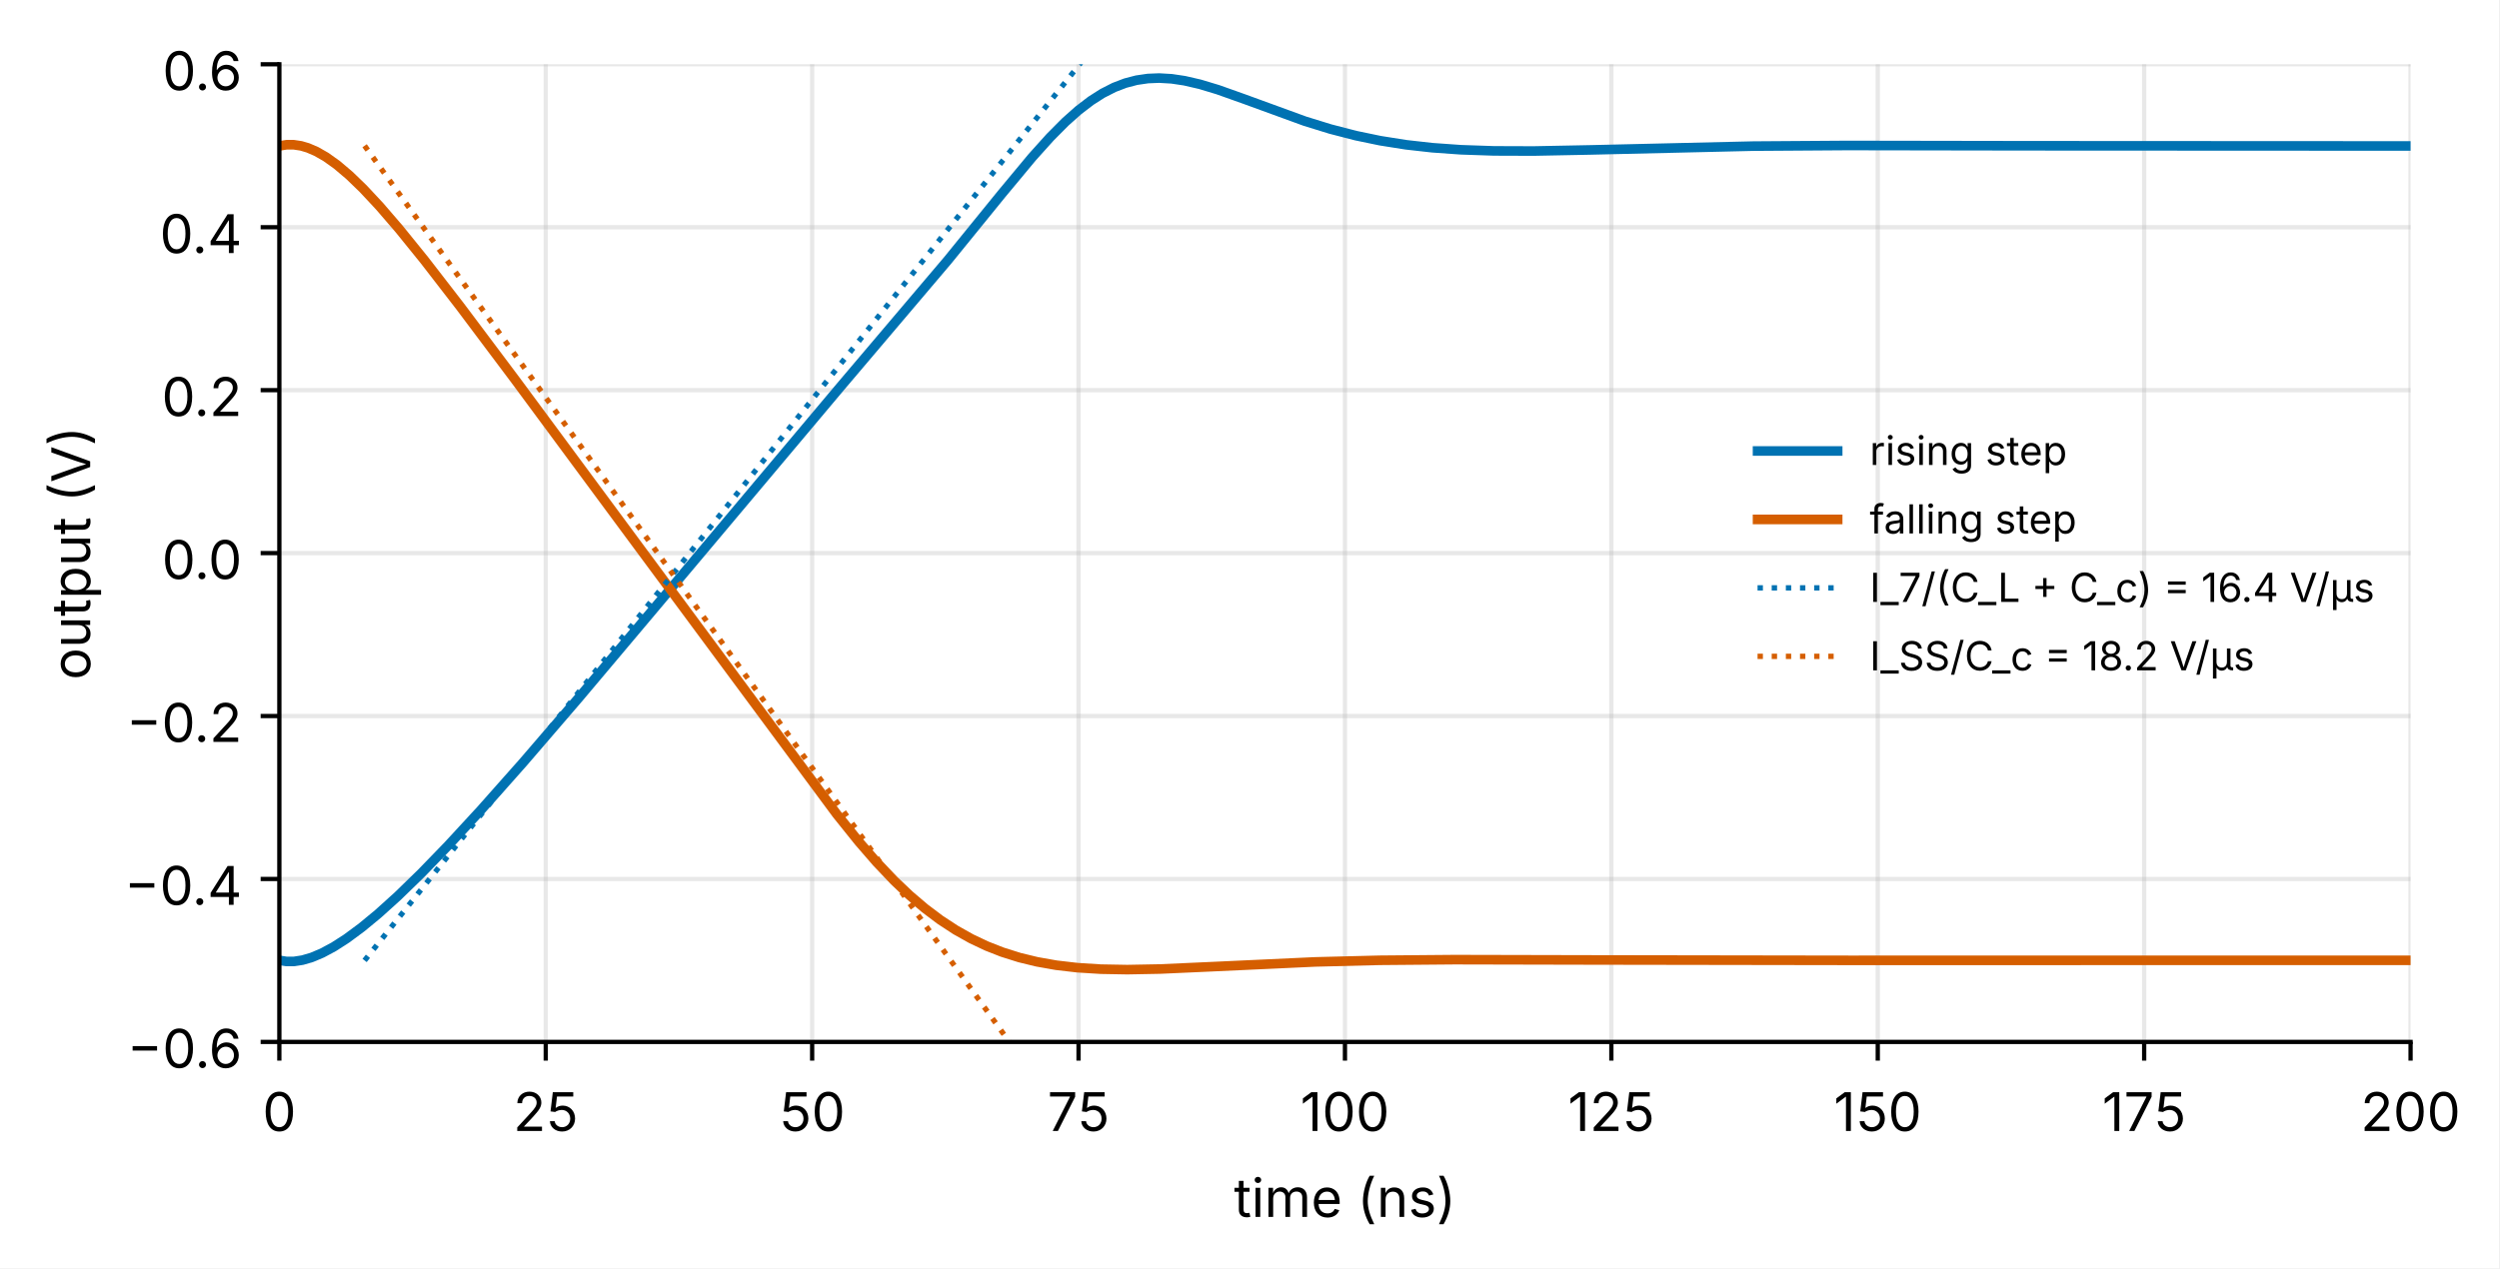
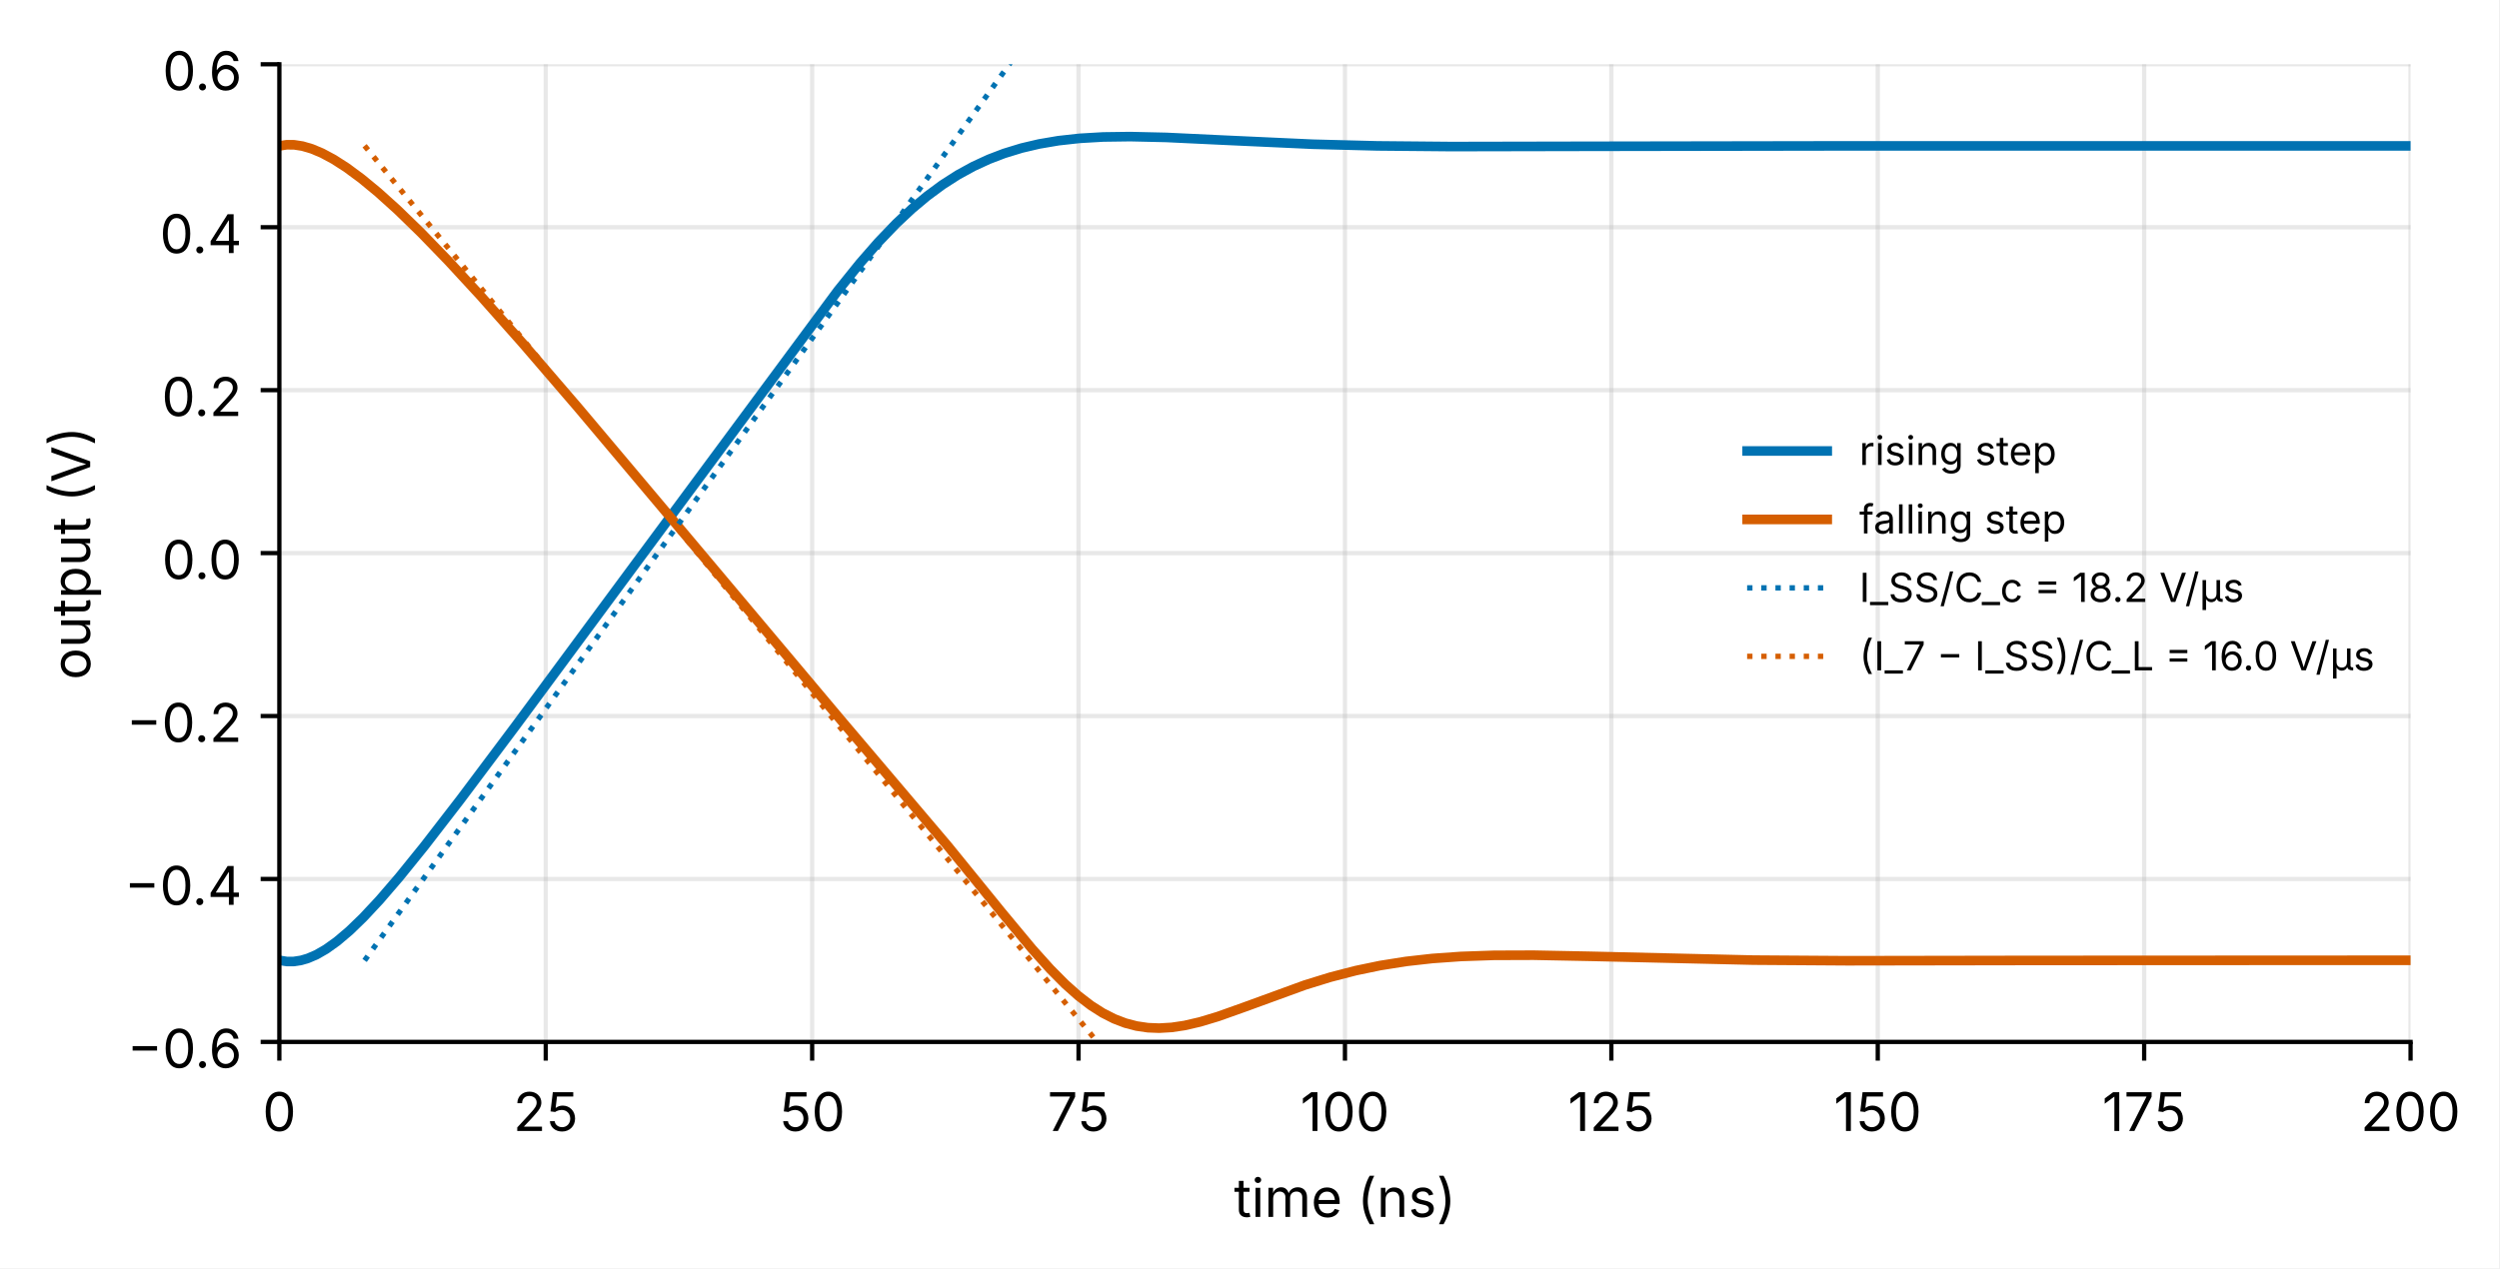
<svg xmlns="http://www.w3.org/2000/svg" xmlns:xlink="http://www.w3.org/1999/xlink" width="467.994pt" height="237.6pt" viewBox="0 0 467.994 237.6" version="1.1">
  <defs>
    <style type="text/css">*{stroke-linejoin: round; stroke-linecap: butt}</style>
  </defs>
  <g id="figure_1">
    <g id="patch_1">
      <path d="M 0 237.6  L 467.994 237.6  L 467.994 0  L 0 0  z " style="fill: #ffffff" />
    </g>
    <g id="axes_1">
      <g id="patch_2">
        <path d="M 52.312 195.201  L 451.435 195.201  L 451.435 12.044  L 52.312 12.044  z " style="fill: #ffffff" />
      </g>
      <g id="matplotlib.axis_1">
        <g id="xtick_1">
          <g id="line2d_1">
            <path d="M 52.312 195.201  L 52.312 12.044  " clip-path="url(#p6aca191526)" style="fill: none; stroke: #b0b0b0; stroke-opacity: 0.3; stroke-width: 0.8; stroke-linecap: square" />
          </g>
          <g id="line2d_2">
            <defs>
              <path id="m7f80b1f76c" d="M 0 0  L 0 3.5  " style="stroke: #000000; stroke-width: 0.8" />
            </defs>
            <g>
              <use xlink:href="#m7f80b1f76c" x="52.312" y="195.201" style="stroke: #000000; stroke-width: 0.8" />
            </g>
          </g>
          <g id="text_1">
            <g transform="translate(49.15742 211.8883) scale(0.1 -0.1)">
              <defs>
                <path id="Inter-Regular-53f" d="M 2019 -63  C 3059 -63 3656 809 3656 2325  C 3656 3834 3050 4719 2019 4719  C 988 4719 381 3834 381 2325  C 381 806 981 -63 2019 -63  z M 2019 456  C 1338 456 953 1144 953 2325  C 953 3509 1338 4203 2019 4203  C 2700 4203 3084 3513 3084 2325  C 3084 1144 2700 456 2019 456  z " transform="scale(0.015625)" />
              </defs>
              <use xlink:href="#Inter-Regular-53f" />
            </g>
          </g>
        </g>
        <g id="xtick_2">
          <g id="line2d_3">
            <path d="M 102.202 195.201  L 102.202 12.044  " clip-path="url(#p6aca191526)" style="fill: none; stroke: #b0b0b0; stroke-opacity: 0.3; stroke-width: 0.8; stroke-linecap: square" />
          </g>
          <g id="line2d_4">
            <g>
              <use xlink:href="#m7f80b1f76c" x="102.202" y="195.201" style="stroke: #000000; stroke-width: 0.8" />
            </g>
          </g>
          <g id="text_2">
            <g transform="translate(96.11344 211.8883) scale(0.1 -0.1)">
              <defs>
                <path id="Inter-Regular-541" d="M 481 0  L 3447 0  L 3447 522  L 1300 522  L 1300 559  L 2319 1644  C 3141 2519 3369 2916 3369 3419  C 3369 4147 2778 4719 1947 4719  C 1119 4719 494 4159 494 3334  L 1063 3334  C 1063 3859 1400 4203 1931 4203  C 2428 4203 2806 3900 2806 3413  C 2806 2984 2544 2666 2028 2106  L 481 428  L 481 0  z " transform="scale(0.015625)" />
                <path id="Inter-Regular-545" d="M 1956 -63  C 2853 -63 3509 594 3509 1488  C 3509 2388 2881 3047 2028 3047  C 1706 3047 1397 2934 1206 2775  L 1181 2775  L 1341 4134  L 3291 4134  L 3291 4656  L 841 4656  L 566 2350  L 1122 2281  C 1306 2422 1631 2525 1919 2525  C 2503 2525 2928 2078 2928 1478  C 2928 888 2519 459 1956 459  C 1488 459 1106 759 1069 1175  L 494 1175  C 525 463 1138 -63 1956 -63  z " transform="scale(0.015625)" />
              </defs>
              <use xlink:href="#Inter-Regular-541" />
              <use xlink:href="#Inter-Regular-545" transform="translate(60.98438 0)" />
            </g>
          </g>
        </g>
        <g id="xtick_3">
          <g id="line2d_5">
            <path d="M 152.093 195.201  L 152.093 12.044  " clip-path="url(#p6aca191526)" style="fill: none; stroke: #b0b0b0; stroke-opacity: 0.3; stroke-width: 0.8; stroke-linecap: square" />
          </g>
          <g id="line2d_6">
            <g>
              <use xlink:href="#m7f80b1f76c" x="152.093" y="195.201" style="stroke: #000000; stroke-width: 0.8" />
            </g>
          </g>
          <g id="text_3">
            <g transform="translate(145.8984 211.8883) scale(0.1 -0.1)">
              <use xlink:href="#Inter-Regular-545" />
              <use xlink:href="#Inter-Regular-53f" transform="translate(60.79688 0)" />
            </g>
          </g>
        </g>
        <g id="xtick_4">
          <g id="line2d_7">
            <path d="M 201.983 195.201  L 201.983 12.044  " clip-path="url(#p6aca191526)" style="fill: none; stroke: #b0b0b0; stroke-opacity: 0.3; stroke-width: 0.8; stroke-linecap: square" />
          </g>
          <g id="line2d_8">
            <g>
              <use xlink:href="#m7f80b1f76c" x="201.983" y="195.201" style="stroke: #000000; stroke-width: 0.8" />
            </g>
          </g>
          <g id="text_4">
            <g transform="translate(196.1622 211.8883) scale(0.1 -0.1)">
              <defs>
                <path id="Inter-Regular-548" d="M 625 0  L 1250 0  L 3316 4103  L 3316 4656  L 306 4656  L 306 4134  L 2694 4134  L 2694 4097  L 625 0  z " transform="scale(0.015625)" />
              </defs>
              <use xlink:href="#Inter-Regular-548" />
              <use xlink:href="#Inter-Regular-545" transform="translate(55.625 0)" />
            </g>
          </g>
        </g>
        <g id="xtick_5">
          <g id="line2d_9">
            <path d="M 251.874 195.201  L 251.874 12.044  " clip-path="url(#p6aca191526)" style="fill: none; stroke: #b0b0b0; stroke-opacity: 0.3; stroke-width: 0.8; stroke-linecap: square" />
          </g>
          <g id="line2d_10">
            <g>
              <use xlink:href="#m7f80b1f76c" x="251.874" y="195.201" style="stroke: #000000; stroke-width: 0.8" />
            </g>
          </g>
          <g id="text_5">
            <g transform="translate(243.5307 211.8883) scale(0.1 -0.1)">
              <defs>
                <path id="Inter-Regular-540" d="M 2041 4656  L 1313 4656  L 300 3909  L 300 3272  L 1425 4106  L 1456 4106  L 1456 0  L 2041 0  L 2041 4656  z " transform="scale(0.015625)" />
              </defs>
              <use xlink:href="#Inter-Regular-540" />
              <use xlink:href="#Inter-Regular-53f" transform="translate(40.67188 0)" />
              <use xlink:href="#Inter-Regular-53f" transform="translate(103.7656 0)" />
            </g>
          </g>
        </g>
        <g id="xtick_6">
          <g id="line2d_11">
            <path d="M 301.764 195.201  L 301.764 12.044  " clip-path="url(#p6aca191526)" style="fill: none; stroke: #b0b0b0; stroke-opacity: 0.3; stroke-width: 0.8; stroke-linecap: square" />
          </g>
          <g id="line2d_12">
            <g>
              <use xlink:href="#m7f80b1f76c" x="301.764" y="195.201" style="stroke: #000000; stroke-width: 0.8" />
            </g>
          </g>
          <g id="text_6">
            <g transform="translate(293.6414 211.8883) scale(0.1 -0.1)">
              <use xlink:href="#Inter-Regular-540" />
              <use xlink:href="#Inter-Regular-541" transform="translate(40.67188 0)" />
              <use xlink:href="#Inter-Regular-545" transform="translate(101.6562 0)" />
            </g>
          </g>
        </g>
        <g id="xtick_7">
          <g id="line2d_13">
            <path d="M 351.654 195.201  L 351.654 12.044  " clip-path="url(#p6aca191526)" style="fill: none; stroke: #b0b0b0; stroke-opacity: 0.3; stroke-width: 0.8; stroke-linecap: square" />
          </g>
          <g id="line2d_14">
            <g>
              <use xlink:href="#m7f80b1f76c" x="351.654" y="195.201" style="stroke: #000000; stroke-width: 0.8" />
            </g>
          </g>
          <g id="text_7">
            <g transform="translate(343.4263 211.8883) scale(0.1 -0.1)">
              <use xlink:href="#Inter-Regular-540" />
              <use xlink:href="#Inter-Regular-545" transform="translate(40.67188 0)" />
              <use xlink:href="#Inter-Regular-53f" transform="translate(101.4688 0)" />
            </g>
          </g>
        </g>
        <g id="xtick_8">
          <g id="line2d_15">
            <path d="M 401.545 195.201  L 401.545 12.044  " clip-path="url(#p6aca191526)" style="fill: none; stroke: #b0b0b0; stroke-opacity: 0.3; stroke-width: 0.8; stroke-linecap: square" />
          </g>
          <g id="line2d_16">
            <g>
              <use xlink:href="#m7f80b1f76c" x="401.545" y="195.201" style="stroke: #000000; stroke-width: 0.8" />
            </g>
          </g>
          <g id="text_8">
            <g transform="translate(393.6902 211.8883) scale(0.1 -0.1)">
              <use xlink:href="#Inter-Regular-540" />
              <use xlink:href="#Inter-Regular-548" transform="translate(40.67188 0)" />
              <use xlink:href="#Inter-Regular-545" transform="translate(96.29688 0)" />
            </g>
          </g>
        </g>
        <g id="xtick_9">
          <g id="line2d_17">
            <path d="M 451.435 195.201  L 451.435 12.044  " clip-path="url(#p6aca191526)" style="fill: none; stroke: #b0b0b0; stroke-opacity: 0.3; stroke-width: 0.8; stroke-linecap: square" />
          </g>
          <g id="line2d_18">
            <g>
              <use xlink:href="#m7f80b1f76c" x="451.435" y="195.201" style="stroke: #000000; stroke-width: 0.8" />
            </g>
          </g>
          <g id="text_9">
            <g transform="translate(442.0766 211.8883) scale(0.1 -0.1)">
              <use xlink:href="#Inter-Regular-541" />
              <use xlink:href="#Inter-Regular-53f" transform="translate(60.98438 0)" />
              <use xlink:href="#Inter-Regular-53f" transform="translate(124.0781 0)" />
            </g>
          </g>
        </g>
        <g id="text_10">
          <g transform="translate(231.0862 227.9879) scale(0.1 -0.1)">
            <defs>
              <path id="Inter-Regular-37b" d="M 1869 3494  L 1150 3494  L 1150 4325  L 588 4325  L 588 3494  L 63 3494  L 63 3013  L 588 3013  L 588 863  C 588 291 944 -44 1547 -44  C 1691 -44 1850 -22 1966 19  L 1850 494  C 1756 475 1634 456 1563 456  C 1266 456 1150 594 1150 906  L 1150 3013  L 1869 3013  L 1869 3494  z " transform="scale(0.015625)" />
              <path id="Inter-Regular-2b2" d="M 494 0  L 1056 0  L 1056 3494  L 494 3494  L 494 0  z M 778 4066  C 994 4066 1172 4231 1172 4438  C 1172 4644 994 4809 778 4809  C 566 4809 388 4644 388 4438  C 388 4231 566 4066 778 4066  z " transform="scale(0.015625)" />
              <path id="Inter-Regular-300" d="M 494 0  L 1056 0  L 1056 2200  C 1056 2756 1428 3044 1838 3044  C 2231 3044 2522 2784 2522 2397  L 2522 0  L 3084 0  L 3084 2281  C 3084 2722 3372 3044 3844 3044  C 4219 3044 4547 2844 4547 2341  L 4547 0  L 5113 0  L 5113 2356  C 5113 3166 4619 3556 4013 3556  C 3506 3556 3078 3284 2913 2844  C 2788 3275 2481 3556 2022 3556  C 1609 3556 1216 3325 1044 2853  L 1041 3494  L 494 3494  L 494 0  z " transform="scale(0.015625)" />
              <path id="Inter-Regular-267" d="M 1963 -75  C 2678 -75 3200 284 3363 813  L 2819 963  C 2688 606 2378 425 1966 425  C 1347 425 922 825 894 1556  L 3419 1556  L 3419 1791  C 3419 3081 2638 3538 1897 3538  C 944 3538 325 2791 325 1719  C 325 644 950 -75 1963 -75  z M 897 2031  C 931 2566 1297 3038 1897 3038  C 2472 3038 2794 2625 2847 2031  L 897 2031  z " transform="scale(0.015625)" />
              <path id="Inter-Regular-6eb" transform="scale(0.015625)" />
              <path id="Inter-Regular-59f" d="M 681 1897  C 681 984 956 31 1488 -872  L 2034 -872  C 1497 238 1253 1069 1253 1897  C 1253 2809 1550 3956 2034 4941  L 1488 4941  C 1019 4169 681 2913 681 1897  z " transform="scale(0.015625)" />
              <path id="Inter-Regular-307" d="M 1056 2094  C 1056 2691 1434 3031 1938 3031  C 2425 3031 2725 2709 2725 2172  L 2725 0  L 3288 0  L 3288 2219  C 3288 3103 2813 3538 2106 3538  C 1638 3538 1263 3341 1038 2847  L 1034 3494  L 494 3494  L 494 0  L 1056 0  L 1056 2094  z " transform="scale(0.015625)" />
              <path id="Inter-Regular-369" d="M 1681 -75  C 2500 -75 3059 372 3059 984  C 3059 1463 2763 1778 2128 1928  L 1600 2053  C 1191 2150 1013 2294 1013 2553  C 1013 2844 1325 3059 1741 3059  C 2191 3059 2388 2816 2484 2566  L 2994 2697  C 2834 3188 2456 3538 1738 3538  C 994 3538 444 3119 444 2519  C 444 2028 747 1716 1381 1566  L 1963 1428  C 2306 1347 2475 1188 2475 947  C 2475 659 2163 419 1675 419  C 1256 419 972 591 872 975  L 338 847  C 463 244 963 -75 1681 -75  z " transform="scale(0.015625)" />
              <path id="Inter-Regular-5a0" d="M 300 -872  L 847 -872  C 1369 16 1653 969 1653 1897  C 1653 2909 1316 4172 847 4941  L 300 4941  C 784 3956 1081 2809 1081 1897  C 1081 1094 853 269 300 -872  z " transform="scale(0.015625)" />
            </defs>
            <use xlink:href="#Inter-Regular-37b" />
            <use xlink:href="#Inter-Regular-2b2" transform="translate(32.71875 0)" />
            <use xlink:href="#Inter-Regular-300" transform="translate(56.9375 0)" />
            <use xlink:href="#Inter-Regular-267" transform="translate(144.5312 0)" />
            <use xlink:href="#Inter-Regular-6eb" transform="translate(202.8281 0)" />
            <use xlink:href="#Inter-Regular-59f" transform="translate(230.9531 0)" />
            <use xlink:href="#Inter-Regular-307" transform="translate(267.4219 0)" />
            <use xlink:href="#Inter-Regular-369" transform="translate(326.5 0)" />
            <use xlink:href="#Inter-Regular-5a0" transform="translate(379.2812 0)" />
          </g>
        </g>
      </g>
      <g id="matplotlib.axis_2">
        <g id="ytick_1">
          <g id="line2d_19">
            <path d="M 52.312 195.201  L 451.435 195.201  " clip-path="url(#p6aca191526)" style="fill: none; stroke: #b0b0b0; stroke-opacity: 0.3; stroke-width: 0.8; stroke-linecap: square" />
          </g>
          <g id="line2d_20">
            <defs>
              <path id="m507d4dd79a" d="M 0 0  L -3.5 0  " style="stroke: #000000; stroke-width: 0.8" />
            </defs>
            <g>
              <use xlink:href="#m507d4dd79a" x="52.312" y="195.201" style="stroke: #000000; stroke-width: 0.8" />
            </g>
          </g>
          <g id="text_11">
            <g transform="translate(23.81055 200.0445) scale(0.1 -0.1)">
              <defs>
                <path id="Inter-Regular-602" d="M 3584 2600  L 656 2600  L 656 2063  L 3584 2063  L 3584 2600  z " transform="scale(0.015625)" />
                <path id="Inter-Regular-5e0" d="M 922 -41  C 1156 -41 1344 147 1344 381  C 1344 616 1156 803 922 803  C 688 803 500 616 500 381  C 500 147 688 -41 922 -41  z " transform="scale(0.015625)" />
                <path id="Inter-Regular-547" d="M 2019 -63  C 2969 -63 3588 634 3588 1503  C 3588 2403 2925 3044 2128 3044  C 1644 3044 1231 2813 981 2425  L 944 2425  C 944 3544 1375 4194 2091 4194  C 2575 4194 2866 3888 2969 3484  L 3550 3484  C 3438 4216 2872 4719 2091 4719  C 1034 4719 381 3788 381 2150  C 381 434 1241 -63 2019 -63  z M 2019 459  C 1447 459 1028 947 1028 1497  C 1028 2041 1469 2528 2034 2528  C 2597 2528 3013 2072 3013 1503  C 3013 922 2578 459 2019 459  z " transform="scale(0.015625)" />
              </defs>
              <use xlink:href="#Inter-Regular-602" />
              <use xlink:href="#Inter-Regular-53f" transform="translate(66.15625 0)" />
              <use xlink:href="#Inter-Regular-5e0" transform="translate(126.7188 0)" />
              <use xlink:href="#Inter-Regular-547" transform="translate(153 0)" />
            </g>
          </g>
        </g>
        <g id="ytick_2">
          <g id="line2d_21">
            <path d="M 52.312 164.675  L 451.435 164.675  " clip-path="url(#p6aca191526)" style="fill: none; stroke: #b0b0b0; stroke-opacity: 0.3; stroke-width: 0.8; stroke-linecap: square" />
          </g>
          <g id="line2d_22">
            <g>
              <use xlink:href="#m507d4dd79a" x="52.312" y="164.675" style="stroke: #000000; stroke-width: 0.8" />
            </g>
          </g>
          <g id="text_12">
            <g transform="translate(23.29961 169.5184) scale(0.1 -0.1)">
              <defs>
                <path id="Inter-Regular-544" d="M 375 947  L 2566 947  L 2566 0  L 3134 0  L 3134 947  L 3766 947  L 3766 1469  L 3134 1469  L 3134 4656  L 2413 4656  L 375 1431  L 375 947  z M 2569 1469  L 1009 1469  L 1009 1506  L 2531 3913  L 2569 3913  L 2569 1469  z " transform="scale(0.015625)" />
              </defs>
              <use xlink:href="#Inter-Regular-602" />
              <use xlink:href="#Inter-Regular-53f" transform="translate(66.15625 0)" />
              <use xlink:href="#Inter-Regular-5e0" transform="translate(126.7188 0)" />
              <use xlink:href="#Inter-Regular-544" transform="translate(155.5312 0)" />
            </g>
          </g>
        </g>
        <g id="ytick_3">
          <g id="line2d_23">
            <path d="M 52.312 134.148  L 451.435 134.148  " clip-path="url(#p6aca191526)" style="fill: none; stroke: #b0b0b0; stroke-opacity: 0.3; stroke-width: 0.8; stroke-linecap: square" />
          </g>
          <g id="line2d_24">
            <g>
              <use xlink:href="#m507d4dd79a" x="52.312" y="134.148" style="stroke: #000000; stroke-width: 0.8" />
            </g>
          </g>
          <g id="text_13">
            <g transform="translate(23.66055 138.9922) scale(0.1 -0.1)">
              <use xlink:href="#Inter-Regular-602" />
              <use xlink:href="#Inter-Regular-53f" transform="translate(66.15625 0)" />
              <use xlink:href="#Inter-Regular-5e0" transform="translate(126.7188 0)" />
              <use xlink:href="#Inter-Regular-541" transform="translate(155.5312 0)" />
            </g>
          </g>
        </g>
        <g id="ytick_4">
          <g id="line2d_25">
            <path d="M 52.312 103.622  L 451.435 103.622  " clip-path="url(#p6aca191526)" style="fill: none; stroke: #b0b0b0; stroke-opacity: 0.3; stroke-width: 0.8; stroke-linecap: square" />
          </g>
          <g id="line2d_26">
            <g>
              <use xlink:href="#m507d4dd79a" x="52.312" y="103.622" style="stroke: #000000; stroke-width: 0.8" />
            </g>
          </g>
          <g id="text_14">
            <g transform="translate(30.31836 108.466) scale(0.1 -0.1)">
              <use xlink:href="#Inter-Regular-53f" />
              <use xlink:href="#Inter-Regular-5e0" transform="translate(60.5625 0)" />
              <use xlink:href="#Inter-Regular-53f" transform="translate(86.84375 0)" />
            </g>
          </g>
        </g>
        <g id="ytick_5">
          <g id="line2d_27">
            <path d="M 52.312 73.096  L 451.435 73.096  " clip-path="url(#p6aca191526)" style="fill: none; stroke: #b0b0b0; stroke-opacity: 0.3; stroke-width: 0.8; stroke-linecap: square" />
          </g>
          <g id="line2d_28">
            <g>
              <use xlink:href="#m507d4dd79a" x="52.312" y="73.096" style="stroke: #000000; stroke-width: 0.8" />
            </g>
          </g>
          <g id="text_15">
            <g transform="translate(30.27617 77.93984) scale(0.1 -0.1)">
              <use xlink:href="#Inter-Regular-53f" />
              <use xlink:href="#Inter-Regular-5e0" transform="translate(60.5625 0)" />
              <use xlink:href="#Inter-Regular-541" transform="translate(89.375 0)" />
            </g>
          </g>
        </g>
        <g id="ytick_6">
          <g id="line2d_29">
            <path d="M 52.312 42.57  L 451.435 42.57  " clip-path="url(#p6aca191526)" style="fill: none; stroke: #b0b0b0; stroke-opacity: 0.3; stroke-width: 0.8; stroke-linecap: square" />
          </g>
          <g id="line2d_30">
            <g>
              <use xlink:href="#m507d4dd79a" x="52.312" y="42.57" style="stroke: #000000; stroke-width: 0.8" />
            </g>
          </g>
          <g id="text_16">
            <g transform="translate(29.91523 47.41367) scale(0.1 -0.1)">
              <use xlink:href="#Inter-Regular-53f" />
              <use xlink:href="#Inter-Regular-5e0" transform="translate(60.5625 0)" />
              <use xlink:href="#Inter-Regular-544" transform="translate(89.375 0)" />
            </g>
          </g>
        </g>
        <g id="ytick_7">
          <g id="line2d_31">
            <path d="M 52.312 12.044  L 451.435 12.044  " clip-path="url(#p6aca191526)" style="fill: none; stroke: #b0b0b0; stroke-opacity: 0.3; stroke-width: 0.8; stroke-linecap: square" />
          </g>
          <g id="line2d_32">
            <g>
              <use xlink:href="#m507d4dd79a" x="52.312" y="12.044" style="stroke: #000000; stroke-width: 0.8" />
            </g>
          </g>
          <g id="text_17">
            <g transform="translate(30.42617 16.8875) scale(0.1 -0.1)">
              <use xlink:href="#Inter-Regular-53f" />
              <use xlink:href="#Inter-Regular-5e0" transform="translate(60.5625 0)" />
              <use xlink:href="#Inter-Regular-547" transform="translate(86.84375 0)" />
            </g>
          </g>
        </g>
        <g id="text_18">
          <g transform="translate(16.8875 127.3699) rotate(-90) scale(0.1 -0.1)">
            <defs>
              <path id="Inter-Regular-318" d="M 1916 -75  C 2869 -75 3513 647 3513 1725  C 3513 2819 2869 3538 1916 3538  C 966 3538 325 2819 325 1725  C 325 647 966 -75 1916 -75  z M 1916 428  C 1219 428 897 1038 897 1725  C 897 2422 1219 3034 1916 3034  C 2622 3034 2944 2419 2944 1725  C 2944 1038 2622 428 1916 428  z " transform="scale(0.015625)" />
              <path id="Inter-Regular-395" d="M 1678 -44  C 2138 -44 2519 144 2747 653  L 2747 0  L 3291 0  L 3291 3494  L 2725 3494  L 2725 1400  C 2725 803 2347 463 1847 463  C 1359 463 1056 784 1056 1322  L 1056 3494  L 494 3494  L 494 1275  C 494 391 972 -44 1678 -44  z " transform="scale(0.015625)" />
              <path id="Inter-Regular-34d" d="M 494 -1306  L 1056 -1306  L 1056 541  L 1100 541  C 1216 347 1450 -75 2116 -75  C 2988 -75 3594 625 3594 1738  C 3594 2844 2984 3538 2113 3538  C 1431 3538 1216 3119 1100 2934  L 1038 2934  L 1038 3494  L 494 3494  L 494 -1306  z M 2031 428  C 1397 428 1050 966 1050 1744  C 1050 2516 1388 3034 2031 3034  C 2694 3034 3022 2469 3022 1744  C 3022 1009 2684 428 2031 428  z " transform="scale(0.015625)" />
              <path id="Inter-Regular-5a8" d="M 681 2191  C 681 1278 956 325 1488 -578  L 2034 -578  C 1497 531 1253 1363 1253 2191  C 1253 3103 1550 4250 2034 5234  L 1488 5234  C 1019 4463 681 3206 681 2191  z " transform="scale(0.015625)" />
              <path id="Inter-Regular-1c9" d="M 1875 0  L 2559 0  L 4253 4656  L 3622 4656  L 2663 1894  C 2563 1606 2416 1163 2219 481  C 2025 1147 1875 1606 1772 1894  L 788 4656  L 163 4656  L 1875 0  z " transform="scale(0.015625)" />
              <path id="Inter-Regular-5a9" d="M 300 -578  L 847 -578  C 1369 309 1653 1263 1653 2191  C 1653 3203 1316 4466 847 5234  L 300 5234  C 784 4250 1081 3103 1081 2191  C 1081 1388 853 563 300 -578  z " transform="scale(0.015625)" />
            </defs>
            <use xlink:href="#Inter-Regular-318" />
            <use xlink:href="#Inter-Regular-395" transform="translate(59.96875 0)" />
            <use xlink:href="#Inter-Regular-37b" transform="translate(119.0938 0)" />
            <use xlink:href="#Inter-Regular-34d" transform="translate(151.8125 0)" />
            <use xlink:href="#Inter-Regular-395" transform="translate(213.0469 0)" />
            <use xlink:href="#Inter-Regular-37b" transform="translate(272.1719 0)" />
            <use xlink:href="#Inter-Regular-6eb" transform="translate(304.8906 0)" />
            <use xlink:href="#Inter-Regular-5a8" transform="translate(333.0156 0)" />
            <use xlink:href="#Inter-Regular-1c9" transform="translate(369.4844 0)" />
            <use xlink:href="#Inter-Regular-5a9" transform="translate(438.4844 0)" />
          </g>
        </g>
      </g>
      <g id="line2d_33">
-         <path d="M 52.312 179.908  L 53.66 180.124  L 55.075 180.117  L 56.648 179.874  L 58.391 179.363  L 60.31 178.556  L 62.482 177.391  L 64.889 175.846  L 67.694 173.774  L 70.801 171.211  L 74.428 167.939  L 78.872 163.621  L 83.971 158.355  L 90.045 151.771  L 97.935 142.876  L 108.279 130.85  L 123.432 112.857  L 157.38 72.47  L 177.5 48.745  L 187.599 36.311  L 193.291 29.463  L 196.67 25.704  L 199.494 22.86  L 201.935 20.686  L 204.295 18.877  L 206.472 17.487  L 208.668 16.368  L 210.755 15.57  L 212.843 15.023  L 214.974 14.711  L 217.082 14.625  L 219.424 14.763  L 221.826 15.122  L 224.73 15.792  L 228.079 16.803  L 232.949 18.536  L 244.379 22.705  L 249.142 24.176  L 253.905 25.408  L 258.485 26.359  L 263.316 27.124  L 268.24 27.677  L 273.593 28.057  L 279.774 28.268  L 287.198 28.294  L 297.961 28.083  L 328.32 27.374  L 345.922 27.254  L 379.829 27.309  L 443.517 27.341  L 468.994 27.338  L 468.994 27.338  " clip-path="url(#p6aca191526)" style="fill: none; stroke: #0072b2; stroke-width: 1.8; stroke-linecap: square" />
+         <path d="M 52.312 179.906  L 53.685 180.131  L 54.993 180.132  L 56.389 179.918  L 57.656 179.546  L 59.247 178.863  L 61.049 177.829  L 63.108 176.358  L 65.425 174.395  L 67.999 171.908  L 71.088 168.599  L 74.744 164.352  L 79.462 158.522  L 86.18 149.83  L 96.546 136.015  L 120.394 103.766  L 156.892 54.471  L 161.055 49.302  L 164.492 45.363  L 167.822 41.891  L 170.736 39.158  L 173.595 36.761  L 176.489 34.623  L 179.383 32.768  L 182.277 31.181  L 185.171 29.845  L 188.065 28.738  L 191.32 27.741  L 194.576 26.976  L 198.194 26.359  L 202.173 25.918  L 206.596 25.66  L 211.653 25.591  L 218.401 25.744  L 229.31 26.262  L 245.858 27.02  L 257.934 27.331  L 271.756 27.457  L 296.048 27.41  L 346.246 27.328  L 468.994 27.337  L 468.994 27.337  " clip-path="url(#p6aca191526)" style="fill: none; stroke: #0072b2; stroke-width: 1.8; stroke-linecap: square" />
      </g>
      <g id="line2d_34">
-         <path d="M 52.312 27.338  L 53.685 27.113  L 54.993 27.112  L 56.389 27.326  L 57.656 27.698  L 59.247 28.382  L 61.049 29.415  L 63.108 30.887  L 65.425 32.85  L 67.999 35.336  L 71.088 38.646  L 74.744 42.893  L 79.462 48.722  L 86.18 57.414  L 96.546 71.229  L 120.394 103.479  L 156.712 152.543  L 160.854 157.703  L 164.186 161.546  L 167.46 164.994  L 170.325 167.719  L 173.189 170.161  L 176.085 172.34  L 178.981 174.235  L 181.877 175.859  L 184.772 177.23  L 187.668 178.368  L 190.926 179.396  L 194.184 180.188  L 197.803 180.83  L 201.785 181.293  L 206.135 181.567  L 211.101 181.656  L 217.252 181.541  L 227.049 181.1  L 246.292 180.209  L 258.375 179.906  L 272.399 179.786  L 297.904 179.842  L 346.226 179.917  L 468.994 179.908  L 468.994 179.908  " clip-path="url(#p6aca191526)" style="fill: none; stroke: #d55e00; stroke-width: 1.8; stroke-linecap: square" />
+         <path d="M 52.312 27.337  L 53.66 27.121  L 55.075 27.127  L 56.648 27.371  L 58.391 27.882  L 60.31 28.688  L 62.482 29.854  L 64.889 31.399  L 67.694 33.471  L 70.801 36.034  L 74.428 39.305  L 78.872 43.624  L 83.971 48.889  L 90.045 55.474  L 97.935 64.369  L 108.279 76.395  L 123.432 94.387  L 157.38 134.775  L 177.5 158.499  L 187.598 170.933  L 193.29 177.781  L 196.669 181.54  L 199.493 184.383  L 201.934 186.557  L 204.294 188.367  L 206.471 189.757  L 208.667 190.876  L 210.755 191.675  L 212.843 192.221  L 214.973 192.534  L 217.081 192.619  L 219.424 192.481  L 221.826 192.123  L 224.729 191.452  L 228.079 190.442  L 232.949 188.708  L 244.379 184.539  L 249.142 183.069  L 253.904 181.837  L 258.484 180.886  L 263.316 180.121  L 268.239 179.568  L 273.593 179.188  L 279.774 178.976  L 287.198 178.951  L 297.961 179.162  L 328.32 179.871  L 345.923 179.991  L 379.829 179.935  L 443.517 179.903  L 468.994 179.907  L 468.994 179.907  " clip-path="url(#p6aca191526)" style="fill: none; stroke: #d55e00; stroke-width: 1.8; stroke-linecap: square" />
      </g>
      <g id="line2d_35">
-         <path d="M 68.277 179.938  L 86.016 157.696  L 103.755 135.455  L 121.493 113.214  L 139.232 90.973  L 156.971 68.731  L 174.71 46.49  L 192.449 24.249  L 210.187 2.007  L 212.586 -1  " clip-path="url(#p6aca191526)" style="fill: none; stroke-dasharray: 1,1.65; stroke-dashoffset: 0; stroke: #0072b2" />
+         <path d="M 68.277 179.938  L 86.016 155.27  L 103.755 130.602  L 121.493 105.935  L 139.232 81.267  L 156.971 56.6  L 174.71 31.932  L 192.449 7.264  L 198.392 -1  " clip-path="url(#p6aca191526)" style="fill: none; stroke-dasharray: 1,1.65; stroke-dashoffset: 0; stroke: #0072b2" />
      </g>
      <g id="line2d_36">
-         <path d="M 68.277 27.307  L 86.016 51.974  L 103.755 76.642  L 121.493 101.31  L 139.232 125.977  L 156.971 150.645  L 174.71 175.313  L 192.449 199.98  L 210.187 224.648  L 220.221 238.6  " clip-path="url(#p6aca191526)" style="fill: none; stroke-dasharray: 1,1.65; stroke-dashoffset: 0; stroke: #d55e00" />
+         <path d="M 68.277 27.307  L 86.016 49.014  L 103.755 70.722  L 121.493 92.429  L 139.232 114.137  L 156.971 135.844  L 174.71 157.552  L 192.449 179.259  L 210.187 200.967  L 227.926 222.674  " clip-path="url(#p6aca191526)" style="fill: none; stroke-dasharray: 1,1.65; stroke-dashoffset: 0; stroke: #d55e00" />
      </g>
      <g id="patch_3">
        <path d="M 52.312 195.201  L 52.312 12.044  " style="fill: none; stroke: #000000; stroke-width: 0.8; stroke-linejoin: miter; stroke-linecap: square" />
      </g>
      <g id="patch_4">
        <path d="M 52.312 195.201  L 451.435 195.201  " style="fill: none; stroke: #000000; stroke-width: 0.8; stroke-linejoin: miter; stroke-linecap: square" />
      </g>
      <g id="legend_1">
        <g id="line2d_37">
-           <path d="M 329.144 84.488  L 336.644 84.488  L 344.144 84.488  " style="fill: none; stroke: #0072b2; stroke-width: 1.8; stroke-linecap: square" />
+           <path d="M 327.191 84.488  L 334.691 84.488  L 342.191 84.488  " style="fill: none; stroke: #0072b2; stroke-width: 1.8; stroke-linecap: square" />
        </g>
        <g id="text_19">
-           <g transform="translate(350.1442 87.11348) scale(0.075 -0.075)">
+           <g transform="translate(348.1907 87.11348) scale(0.075 -0.075)">
            <defs>
              <path id="Inter-Regular-356" d="M 494 0  L 1056 0  L 1056 2188  C 1056 2659 1425 3000 1928 3000  C 2078 3000 2231 2975 2266 2969  L 2266 3534  C 2200 3538 2063 3544 1981 3544  C 1566 3544 1203 3309 1075 2956  L 1038 2956  L 1038 3494  L 494 3494  L 494 0  z " transform="scale(0.015625)" />
              <path id="Inter-Regular-293" d="M 1909 -1381  C 2759 -1381 3431 -994 3431 -91  L 3431 3494  L 2884 3494  L 2884 2934  L 2831 2934  C 2713 3122 2488 3538 1813 3538  C 941 3538 325 2844 325 1763  C 325 666 963 56 1800 56  C 2475 56 2697 441 2816 641  L 2869 641  L 2869 -59  C 2869 -634 2466 -891 1909 -891  C 1294 -891 1075 -578 928 -375  L 472 -669  C 688 -1053 1134 -1381 1909 -1381  z M 1894 556  C 1238 556 897 1056 897 1775  C 897 2472 1228 3034 1894 3034  C 2538 3034 2875 2516 2875 1775  C 2875 1013 2528 556 1894 556  z " transform="scale(0.015625)" />
            </defs>
            <use xlink:href="#Inter-Regular-356" />
            <use xlink:href="#Inter-Regular-2b2" transform="translate(39.20312 0)" />
            <use xlink:href="#Inter-Regular-369" transform="translate(63.42188 0)" />
            <use xlink:href="#Inter-Regular-2b2" transform="translate(116.2031 0)" />
            <use xlink:href="#Inter-Regular-307" transform="translate(140.4219 0)" />
            <use xlink:href="#Inter-Regular-293" transform="translate(199.5 0)" />
            <use xlink:href="#Inter-Regular-6eb" transform="translate(260.8281 0)" />
            <use xlink:href="#Inter-Regular-369" transform="translate(288.9531 0)" />
            <use xlink:href="#Inter-Regular-37b" transform="translate(341.7344 0)" />
            <use xlink:href="#Inter-Regular-267" transform="translate(373.4844 0)" />
            <use xlink:href="#Inter-Regular-34d" transform="translate(431.7812 0)" />
          </g>
        </g>
        <g id="line2d_38">
-           <path d="M 329.144 97.313  L 336.644 97.313  L 344.144 97.313  " style="fill: none; stroke: #d55e00; stroke-width: 1.8; stroke-linecap: square" />
+           <path d="M 327.191 97.313  L 334.691 97.313  L 342.191 97.313  " style="fill: none; stroke: #d55e00; stroke-width: 1.8; stroke-linecap: square" />
        </g>
        <g id="text_20">
-           <g transform="translate(350.1442 99.93818) scale(0.075 -0.075)">
+           <g transform="translate(348.1907 99.93818) scale(0.075 -0.075)">
            <defs>
              <path id="Inter-Regular-288" d="M 2119 3494  L 1313 3494  L 1313 3834  C 1313 4172 1463 4353 1809 4353  C 1966 4353 2053 4319 2113 4300  L 2269 4781  C 2184 4819 2009 4875 1744 4875  C 1234 4875 750 4566 750 3959  L 750 3494  L 63 3494  L 63 3013  L 750 3013  L 750 0  L 1313 0  L 1313 3013  L 2119 3013  L 2119 3494  z " transform="scale(0.015625)" />
              <path id="Inter-Regular-1fc" d="M 1472 -81  C 2063 -81 2391 228 2509 475  L 2547 475  L 2547 0  L 3100 0  L 3100 2303  C 3100 3394 2259 3538 1791 3538  C 1250 3538 650 3344 381 2709  L 922 2531  C 1031 2775 1303 3044 1806 3044  C 2291 3044 2538 2794 2538 2359  L 2538 2341  C 2538 2081 2263 2100 1641 2022  C 994 1941 281 1794 281 994  C 281 306 809 -81 1472 -81  z M 1569 416  C 1150 416 847 603 847 966  C 847 1363 1206 1494 1616 1547  C 1831 1575 2444 1638 2538 1747  L 2538 1263  C 2538 834 2191 416 1569 416  z " transform="scale(0.015625)" />
              <path id="Inter-Regular-2e2" d="M 1056 4656  L 494 4656  L 494 0  L 1056 0  L 1056 4656  z " transform="scale(0.015625)" />
            </defs>
            <use xlink:href="#Inter-Regular-288" />
            <use xlink:href="#Inter-Regular-1fc" transform="translate(35.45312 0)" />
            <use xlink:href="#Inter-Regular-2e2" transform="translate(91.60938 0)" />
            <use xlink:href="#Inter-Regular-2e2" transform="translate(115.8281 0)" />
            <use xlink:href="#Inter-Regular-2b2" transform="translate(140.0469 0)" />
            <use xlink:href="#Inter-Regular-307" transform="translate(164.2656 0)" />
            <use xlink:href="#Inter-Regular-293" transform="translate(223.3438 0)" />
            <use xlink:href="#Inter-Regular-6eb" transform="translate(284.6719 0)" />
            <use xlink:href="#Inter-Regular-369" transform="translate(312.7969 0)" />
            <use xlink:href="#Inter-Regular-37b" transform="translate(365.5781 0)" />
            <use xlink:href="#Inter-Regular-267" transform="translate(397.3281 0)" />
            <use xlink:href="#Inter-Regular-34d" transform="translate(455.625 0)" />
          </g>
        </g>
        <g id="line2d_39">
-           <path d="M 329.144 110.138  L 336.644 110.138  L 344.144 110.138  " style="fill: none; stroke-dasharray: 1,1.65; stroke-dashoffset: 0; stroke: #0072b2" />
+           <path d="M 327.191 110.138  L 334.691 110.138  L 342.191 110.138  " style="fill: none; stroke-dasharray: 1,1.65; stroke-dashoffset: 0; stroke: #0072b2" />
        </g>
        <g id="text_21">
-           <g transform="translate(350.1442 112.7629) scale(0.075 -0.075)">
+           <g transform="translate(348.1907 112.7629) scale(0.075 -0.075)">
            <defs>
              <path id="Inter-Regular-c5" d="M 1156 4656  L 563 4656  L 563 0  L 1156 0  L 1156 4656  z " transform="scale(0.015625)" />
              <path id="Inter-Regular-609" d="M 2919 0  L 0 0  L 0 -519  L 2919 -519  L 2919 0  z " transform="scale(0.015625)" />
+               <path id="Inter-Regular-18e" d="M 2053 -81  C 3128 -81 3744 506 3744 1269  C 3744 2138 2925 2419 2425 2556  L 1959 2684  C 1619 2778 1072 2950 1072 3438  C 1072 3875 1472 4194 2075 4194  C 2628 4194 3047 3934 3100 3481  L 3681 3481  C 3653 4184 3013 4719 2094 4719  C 1194 4719 494 4197 494 3409  C 494 2791 931 2406 1681 2194  L 2244 2034  C 2741 1894 3166 1728 3166 1278  C 3166 781 2684 450 2053 450  C 1506 450 1019 691 972 1219  L 363 1219  C 416 438 1044 -81 2053 -81  z " transform="scale(0.015625)" />
              <path id="Inter-Regular-5b1" d="M 2163 4875  L 1644 4875  L 144 -700  L 663 -700  L 2163 4875  z " transform="scale(0.015625)" />
              <path id="Inter-Regular-49" d="M 2447 -63  C 3400 -63 4163 519 4325 1466  L 3731 1466  C 3600 831 3056 488 2447 488  C 1613 488 959 1134 959 2325  C 959 3519 1609 4169 2447 4169  C 3053 4169 3600 3828 3731 3191  L 4325 3191  C 4159 4150 3391 4719 2447 4719  C 1253 4719 381 3803 381 2325  C 381 850 1253 -63 2447 -63  z " transform="scale(0.015625)" />
-               <path id="Inter-Regular-11a" d="M 563 0  L 3313 0  L 3313 525  L 1156 525  L 1156 4656  L 563 4656  L 563 0  z " transform="scale(0.015625)" />
-               <path id="Inter-Regular-601" d="M 1853 797  L 2381 797  L 2381 2059  L 3625 2059  L 3625 2556  L 2381 2556  L 2381 3816  L 1853 3816  L 1853 2556  L 609 2556  L 609 2059  L 1853 2059  L 1853 797  z " transform="scale(0.015625)" />
              <path id="Inter-Regular-24b" d="M 1916 -75  C 2600 -75 3156 297 3344 919  L 2806 1072  C 2703 694 2384 428 1916 428  C 1219 428 897 1038 897 1725  C 897 2422 1219 3034 1916 3034  C 2375 3034 2688 2778 2791 2419  L 3331 2572  C 3141 3181 2591 3538 1916 3538  C 966 3538 325 2819 325 1725  C 325 647 966 -75 1916 -75  z " transform="scale(0.015625)" />
              <path id="Inter-Regular-5ff" d="M 706 1394  L 3531 1394  L 3531 1913  L 706 1913  L 706 1394  z M 706 2750  L 3531 2750  L 3531 3269  L 706 3269  L 706 2750  z " transform="scale(0.015625)" />
+               <path id="Inter-Regular-549" d="M 1978 -63  C 2916 -63 3578 478 3578 1238  C 3578 1825 3175 2325 2669 2419  L 2669 2444  C 3109 2559 3403 2988 3403 3481  C 3403 4191 2794 4719 1978 4719  C 1150 4719 550 4191 550 3481  C 550 2988 838 2559 1291 2444  L 1291 2419  C 769 2325 381 1825 381 1238  C 381 478 1031 -63 1978 -63  z M 1978 453  C 1350 453 966 775 966 1269  C 966 1784 1391 2153 1978 2153  C 2553 2153 2984 1784 2984 1269  C 2984 775 2594 453 1978 453  z M 1978 2650  C 1475 2650 1125 2966 1125 3438  C 1125 3903 1463 4206 1978 4206  C 2484 4206 2828 3903 2828 3438  C 2828 2966 2469 2650 1978 2650  z " transform="scale(0.015625)" />
              <path id="Inter-Regular-399" d="M 494 -1306  L 1056 -1306  L 1056 472  C 1250 66 1631 -50 1900 -50  C 2181 -50 2584 78 2769 525  C 2856 181 3134 0 3606 0  L 3719 0  L 3719 484  L 3628 484  C 3378 484 3291 563 3291 791  L 3291 3494  L 2728 3494  L 2728 1375  C 2728 725 2378 447 1903 447  C 1431 447 1056 722 1056 1375  L 1056 3494  L 494 3494  L 494 -1306  z " transform="scale(0.015625)" />
-             </defs>
-             <use xlink:href="#Inter-Regular-c5" />
-             <use xlink:href="#Inter-Regular-609" transform="translate(26.85938 0)" />
-             <use xlink:href="#Inter-Regular-548" transform="translate(72.46875 0)" />
-             <use xlink:href="#Inter-Regular-5b1" transform="translate(129.0625 0)" />
-             <use xlink:href="#Inter-Regular-5a8" transform="translate(165.0938 0)" />
-             <use xlink:href="#Inter-Regular-49" transform="translate(201.5625 0)" />
-             <use xlink:href="#Inter-Regular-609" transform="translate(270.6562 0)" />
-             <use xlink:href="#Inter-Regular-11a" transform="translate(319.6406 0)" />
-             <use xlink:href="#Inter-Regular-6eb" transform="translate(376.1875 0)" />
-             <use xlink:href="#Inter-Regular-601" transform="translate(404.3125 0)" />
-             <use xlink:href="#Inter-Regular-6eb" transform="translate(470.4688 0)" />
-             <use xlink:href="#Inter-Regular-49" transform="translate(498.5938 0)" />
-             <use xlink:href="#Inter-Regular-609" transform="translate(567.6875 0)" />
-             <use xlink:href="#Inter-Regular-24b" transform="translate(613.2969 0)" />
-             <use xlink:href="#Inter-Regular-5a0" transform="translate(669.2969 0)" />
-             <use xlink:href="#Inter-Regular-6eb" transform="translate(705.7656 0)" />
-             <use xlink:href="#Inter-Regular-5ff" transform="translate(733.8906 0)" />
-             <use xlink:href="#Inter-Regular-6eb" transform="translate(800.0469 0)" />
-             <use xlink:href="#Inter-Regular-540" transform="translate(828.1719 0)" />
-             <use xlink:href="#Inter-Regular-547" transform="translate(868.8438 0)" />
-             <use xlink:href="#Inter-Regular-5e0" transform="translate(927.4844 0)" />
-             <use xlink:href="#Inter-Regular-544" transform="translate(956.2969 0)" />
-             <use xlink:href="#Inter-Regular-6eb" transform="translate(1020.891 0)" />
-             <use xlink:href="#Inter-Regular-1c9" transform="translate(1049.016 0)" />
-             <use xlink:href="#Inter-Regular-5b1" transform="translate(1113.141 0)" />
-             <use xlink:href="#Inter-Regular-399" transform="translate(1149.172 0)" />
-             <use xlink:href="#Inter-Regular-369" transform="translate(1207.766 0)" />
-           </g>
-         </g>
-         <g id="line2d_40">
-           <path d="M 329.144 122.963  L 336.644 122.963  L 344.144 122.963  " style="fill: none; stroke-dasharray: 1,1.65; stroke-dashoffset: 0; stroke: #d55e00" />
-         </g>
-         <g id="text_22">
-           <g transform="translate(350.1442 125.5876) scale(0.075 -0.075)">
-             <defs>
-               <path id="Inter-Regular-18e" d="M 2053 -81  C 3128 -81 3744 506 3744 1269  C 3744 2138 2925 2419 2425 2556  L 1959 2684  C 1619 2778 1072 2950 1072 3438  C 1072 3875 1472 4194 2075 4194  C 2628 4194 3047 3934 3100 3481  L 3681 3481  C 3653 4184 3013 4719 2094 4719  C 1194 4719 494 4197 494 3409  C 494 2791 931 2406 1681 2194  L 2244 2034  C 2741 1894 3166 1728 3166 1278  C 3166 781 2684 450 2053 450  C 1506 450 1019 691 972 1219  L 363 1219  C 416 438 1044 -81 2053 -81  z " transform="scale(0.015625)" />
-               <path id="Inter-Regular-549" d="M 1978 -63  C 2916 -63 3578 478 3578 1238  C 3578 1825 3175 2325 2669 2419  L 2669 2444  C 3109 2559 3403 2988 3403 3481  C 3403 4191 2794 4719 1978 4719  C 1150 4719 550 4191 550 3481  C 550 2988 838 2559 1291 2444  L 1291 2419  C 769 2325 381 1825 381 1238  C 381 478 1031 -63 1978 -63  z M 1978 453  C 1350 453 966 775 966 1269  C 966 1784 1391 2153 1978 2153  C 2553 2153 2984 1784 2984 1269  C 2984 775 2594 453 1978 453  z M 1978 2650  C 1475 2650 1125 2966 1125 3438  C 1125 3903 1463 4206 1978 4206  C 2484 4206 2828 3903 2828 3438  C 2828 2966 2469 2650 1978 2650  z " transform="scale(0.015625)" />
            </defs>
            <use xlink:href="#Inter-Regular-c5" />
            <use xlink:href="#Inter-Regular-609" transform="translate(26.85938 0)" />
            <use xlink:href="#Inter-Regular-18e" transform="translate(72.46875 0)" />
            <use xlink:href="#Inter-Regular-18e" transform="translate(136.625 0)" />
            <use xlink:href="#Inter-Regular-5b1" transform="translate(200.7812 0)" />
            <use xlink:href="#Inter-Regular-49" transform="translate(236.8125 0)" />
            <use xlink:href="#Inter-Regular-609" transform="translate(305.9062 0)" />
            <use xlink:href="#Inter-Regular-24b" transform="translate(351.5156 0)" />
            <use xlink:href="#Inter-Regular-6eb" transform="translate(408.6406 0)" />
            <use xlink:href="#Inter-Regular-5ff" transform="translate(436.7656 0)" />
            <use xlink:href="#Inter-Regular-6eb" transform="translate(502.9219 0)" />
            <use xlink:href="#Inter-Regular-540" transform="translate(531.0469 0)" />
            <use xlink:href="#Inter-Regular-549" transform="translate(571.7188 0)" />
            <use xlink:href="#Inter-Regular-5e0" transform="translate(631.3281 0)" />
            <use xlink:href="#Inter-Regular-541" transform="translate(660.1406 0)" />
            <use xlink:href="#Inter-Regular-6eb" transform="translate(721.125 0)" />
            <use xlink:href="#Inter-Regular-1c9" transform="translate(749.25 0)" />
            <use xlink:href="#Inter-Regular-5b1" transform="translate(813.375 0)" />
            <use xlink:href="#Inter-Regular-399" transform="translate(849.4062 0)" />
            <use xlink:href="#Inter-Regular-369" transform="translate(908 0)" />
          </g>
        </g>
+         <g id="line2d_40">
+           <path d="M 327.191 122.963  L 334.691 122.963  L 342.191 122.963  " style="fill: none; stroke-dasharray: 1,1.65; stroke-dashoffset: 0; stroke: #d55e00" />
+         </g>
+         <g id="text_22">
+           <g transform="translate(348.1907 125.5876) scale(0.075 -0.075)">
+             <defs>
+               <path id="Inter-Regular-11a" d="M 563 0  L 3313 0  L 3313 525  L 1156 525  L 1156 4656  L 563 4656  L 563 0  z " transform="scale(0.015625)" />
+             </defs>
+             <use xlink:href="#Inter-Regular-5a8" />
+             <use xlink:href="#Inter-Regular-c5" transform="translate(36.46875 0)" />
+             <use xlink:href="#Inter-Regular-609" transform="translate(63.32812 0)" />
+             <use xlink:href="#Inter-Regular-548" transform="translate(108.9375 0)" />
+             <use xlink:href="#Inter-Regular-6eb" transform="translate(165.5312 0)" />
+             <use xlink:href="#Inter-Regular-602" transform="translate(193.6562 0)" />
+             <use xlink:href="#Inter-Regular-6eb" transform="translate(259.8125 0)" />
+             <use xlink:href="#Inter-Regular-c5" transform="translate(287.9375 0)" />
+             <use xlink:href="#Inter-Regular-609" transform="translate(314.7969 0)" />
+             <use xlink:href="#Inter-Regular-18e" transform="translate(360.4062 0)" />
+             <use xlink:href="#Inter-Regular-18e" transform="translate(424.5625 0)" />
+             <use xlink:href="#Inter-Regular-5a9" transform="translate(488.7188 0)" />
+             <use xlink:href="#Inter-Regular-5b1" transform="translate(525.1875 0)" />
+             <use xlink:href="#Inter-Regular-49" transform="translate(561.2188 0)" />
+             <use xlink:href="#Inter-Regular-609" transform="translate(630.3125 0)" />
+             <use xlink:href="#Inter-Regular-11a" transform="translate(679.2969 0)" />
+             <use xlink:href="#Inter-Regular-6eb" transform="translate(735.8438 0)" />
+             <use xlink:href="#Inter-Regular-5ff" transform="translate(763.9688 0)" />
+             <use xlink:href="#Inter-Regular-6eb" transform="translate(830.125 0)" />
+             <use xlink:href="#Inter-Regular-540" transform="translate(858.25 0)" />
+             <use xlink:href="#Inter-Regular-547" transform="translate(898.9219 0)" />
+             <use xlink:href="#Inter-Regular-5e0" transform="translate(957.5625 0)" />
+             <use xlink:href="#Inter-Regular-53f" transform="translate(983.8438 0)" />
+             <use xlink:href="#Inter-Regular-6eb" transform="translate(1046.938 0)" />
+             <use xlink:href="#Inter-Regular-1c9" transform="translate(1075.062 0)" />
+             <use xlink:href="#Inter-Regular-5b1" transform="translate(1139.188 0)" />
+             <use xlink:href="#Inter-Regular-399" transform="translate(1175.219 0)" />
+             <use xlink:href="#Inter-Regular-369" transform="translate(1233.812 0)" />
+           </g>
+         </g>
      </g>
    </g>
  </g>
  <defs>
    <clipPath id="p6aca191526">
      <rect x="52.312" y="12.044" width="399.123" height="183.157" />
    </clipPath>
  </defs>
</svg>
